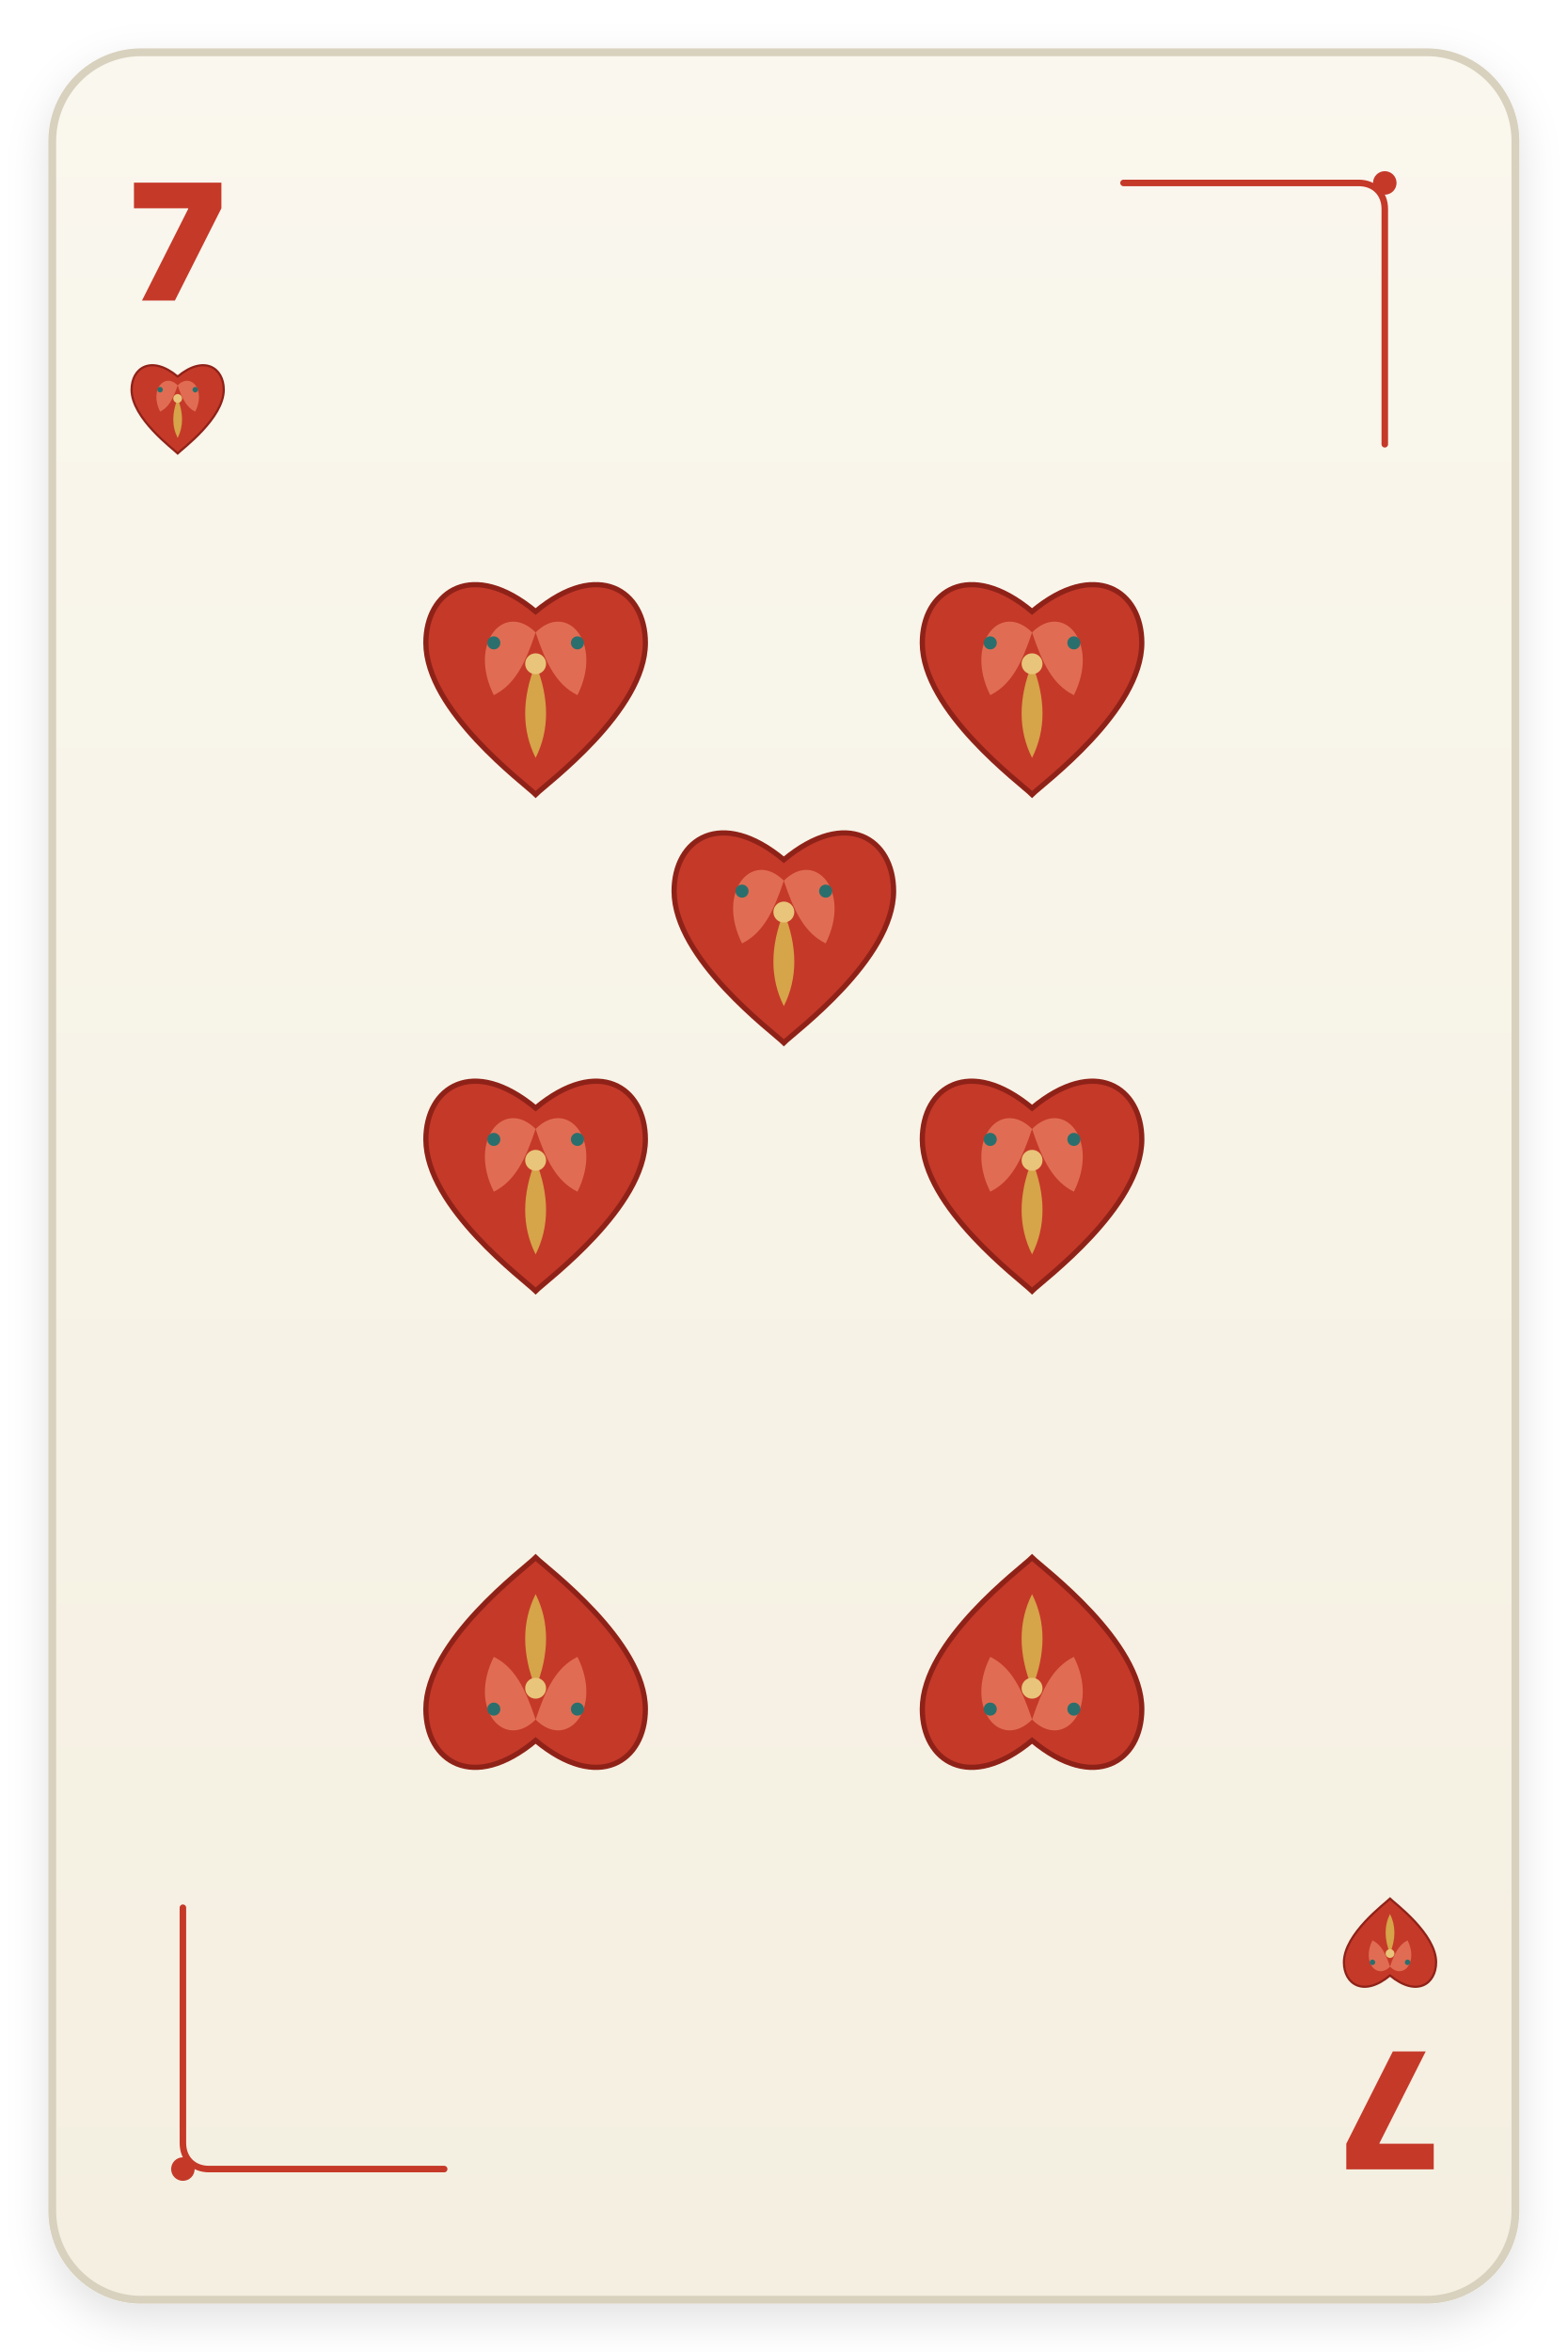
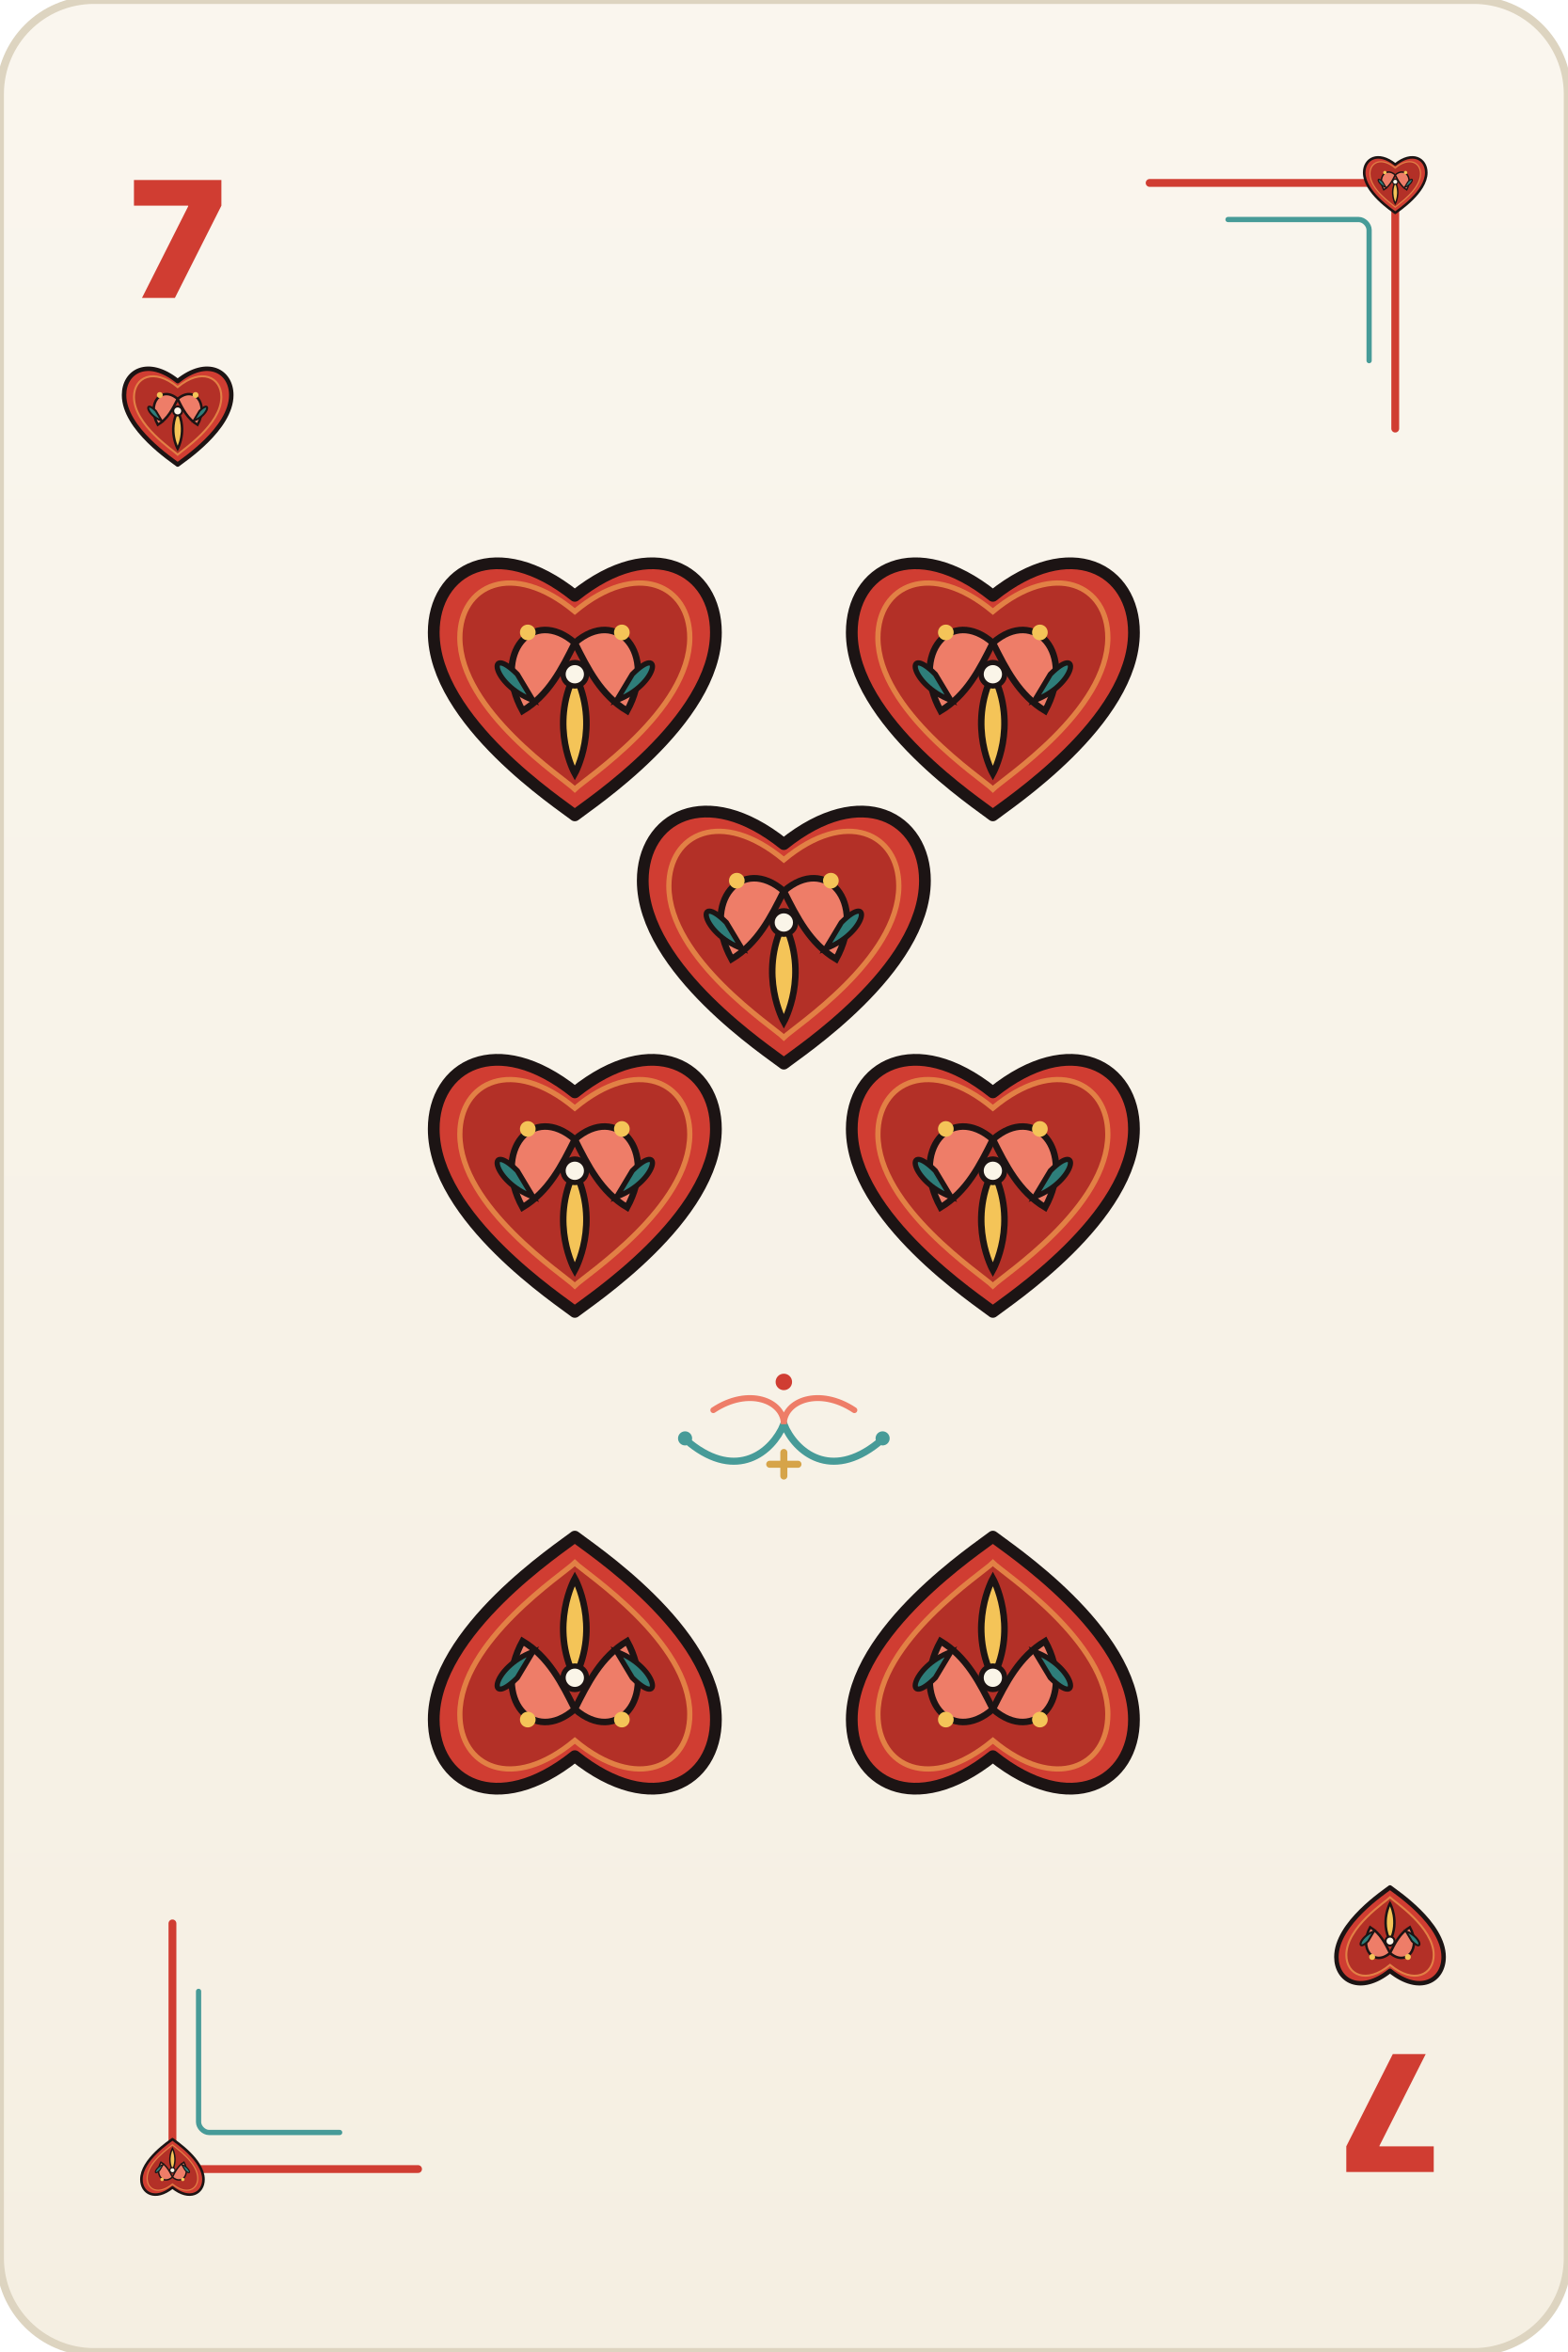
<svg xmlns="http://www.w3.org/2000/svg" width="600" height="900" viewBox="0 0 600 900">
  <defs>
    <linearGradient id="bgGrad" x1="0" y1="0" x2="0" y2="1">
-       <stop offset="0%" stop-color="#FAF7EE" />
-       <stop offset="100%" stop-color="#F4EFE0" />
+       <stop offset="0%" stop-color="#FAF6EE" />
+       <stop offset="100%" stop-color="#F5EFE2" />
    </linearGradient>
-     <filter id="cardShadow" x="-5%" y="-5%" width="110%" height="110%">
-       <feDropShadow dx="0" dy="6" stdDeviation="8" flood-color="#000000" flood-opacity="0.12" />
-     </filter>
  </defs>
-   <rect x="20" y="20" width="560" height="860" rx="34" fill="url(#bgGrad)" stroke="#D8D1BE" stroke-width="3" filter="url(#cardShadow)" />
-   <path d="M 430,70 L 520,70 C 526,70 530,74 530,80 L 530,170" fill="none" stroke="#C53929" stroke-width="2.5" stroke-linecap="round" />
-   <circle cx="530" cy="70" r="4.5" fill="#C53929" />
-   <path d="M 170,830 L 80,830 C 74,830 70,826 70,820 L 70,730" fill="none" stroke="#C53929" stroke-width="2.5" stroke-linecap="round" />
-   <circle cx="70" cy="830" r="4.5" fill="#C53929" />
-   <g transform="translate(68, 60)">
-     <text x="0" y="55" font-family="'system-ui', -apple-system, 'Georgia', serif" font-weight="900" font-size="62" fill="#C53929" text-anchor="middle">7</text>
-     <g transform="translate(0, 95) scale(0.42) ">
-       <path d="M 0,44 C -4,40 -42,12 -42,-14 C -42,-34 -24,-46 0,-26 C 24,-46 42,-34 42,-14 C 42,12 4,40 0,44 Z" fill="#C53929" stroke="#8F2218" stroke-width="2" />
-       <path d="M 0,-18 C -12,-30 -26,-14 -16,6 C -8,2 -4,-6 0,-18 Z" fill="#E06D53" />
-       <path d="M 0,-18 C 12,-30 26,-14 16,6 C 8,2 4,-6 0,-18 Z" fill="#E06D53" />
-       <path d="M 0,-6 Q -8,14 0,30 Q 8,14 0,-6 Z" fill="#D6A449" />
-       <circle cx="0" cy="-6" r="4" fill="#E8C57A" />
-       <circle cx="-16" cy="-14" r="2.5" fill="#2A6F6D" />
-       <circle cx="16" cy="-14" r="2.5" fill="#2A6F6D" />
+   <rect x="0" y="0" width="600" height="900" rx="36" fill="url(#bgGrad)" stroke="#DDD4C0" stroke-width="3" />
+   <path d="M 440,70 L 524,70 C 530,70 534,74 534,80 L 534,164" fill="none" stroke="#D03D32" stroke-width="3" stroke-linecap="round" />
+   <path d="M 470,84 L 520,84 C 522,84 524,86 524,88 L 524,138" fill="none" stroke="#479B98" stroke-width="2" stroke-linecap="round" />
+   <g transform="translate(534, 70) scale(0.22) ">
+     <path d="M 0,52 C -5,48 -54,16 -54,-18 C -54,-42 -30,-56 0,-32 C 30,-56 54,-42 54,-18 C 54,16 5,48 0,52 Z" fill="#D03D32" stroke="#1C1414" stroke-width="4.5" stroke-linejoin="round" />
+     <path d="M 0,42 C -4,38 -44,12 -44,-16 C -44,-36 -24,-46 0,-26 C 24,-46 44,-36 44,-16 C 44,12 4,38 0,42 Z" fill="#96241C" stroke="#F4C458" stroke-width="2" opacity="0.5" />
+     <path d="M 0,-14 C -16,-28 -32,-10 -20,12 C -10,6 -5,-4 0,-14 Z" fill="#EE7D68" stroke="#1C1414" stroke-width="2.5" />
+     <path d="M 0,-14 C 16,-28 32,-10 20,12 C 10,6 5,-4 0,-14 Z" fill="#EE7D68" stroke="#1C1414" stroke-width="2.5" />
+     <path d="M 0,-2 C -10,18 0,36 0,36 C 0,36 10,18 0,-2 Z" fill="#F4C458" stroke="#1C1414" stroke-width="2.5" />
+     <path d="M -22,-2 C -34,-14 -32,2 -16,8 Z" fill="#2E7E7A" stroke="#1C1414" stroke-width="2" />
+     <path d="M 22,-2 C 34,-14 32,2 16,8 Z" fill="#2E7E7A" stroke="#1C1414" stroke-width="2" />
+     <circle cx="0" cy="-2" r="4.5" fill="#FAF5E8" stroke="#1C1414" stroke-width="2" />
+     <circle cx="-18" cy="-18" r="3" fill="#F4C458" />
+     <circle cx="18" cy="-18" r="3" fill="#F4C458" />
+   </g>
+   <path d="M 160,830 L 76,830 C 70,830 66,826 66,820 L 66,736" fill="none" stroke="#D03D32" stroke-width="3" stroke-linecap="round" />
+   <path d="M 130,816 L 80,816 C 78,816 76,814 76,812 L 76,762" fill="none" stroke="#479B98" stroke-width="2" stroke-linecap="round" />
+   <g transform="translate(66, 830) scale(0.22) rotate(180)">
+     <path d="M 0,52 C -5,48 -54,16 -54,-18 C -54,-42 -30,-56 0,-32 C 30,-56 54,-42 54,-18 C 54,16 5,48 0,52 Z" fill="#D03D32" stroke="#1C1414" stroke-width="4.5" stroke-linejoin="round" />
+     <path d="M 0,42 C -4,38 -44,12 -44,-16 C -44,-36 -24,-46 0,-26 C 24,-46 44,-36 44,-16 C 44,12 4,38 0,42 Z" fill="#96241C" stroke="#F4C458" stroke-width="2" opacity="0.5" />
+     <path d="M 0,-14 C -16,-28 -32,-10 -20,12 C -10,6 -5,-4 0,-14 Z" fill="#EE7D68" stroke="#1C1414" stroke-width="2.5" />
+     <path d="M 0,-14 C 16,-28 32,-10 20,12 C 10,6 5,-4 0,-14 Z" fill="#EE7D68" stroke="#1C1414" stroke-width="2.5" />
+     <path d="M 0,-2 C -10,18 0,36 0,36 C 0,36 10,18 0,-2 Z" fill="#F4C458" stroke="#1C1414" stroke-width="2.5" />
+     <path d="M -22,-2 C -34,-14 -32,2 -16,8 Z" fill="#2E7E7A" stroke="#1C1414" stroke-width="2" />
+     <path d="M 22,-2 C 34,-14 32,2 16,8 Z" fill="#2E7E7A" stroke="#1C1414" stroke-width="2" />
+     <circle cx="0" cy="-2" r="4.5" fill="#FAF5E8" stroke="#1C1414" stroke-width="2" />
+     <circle cx="-18" cy="-18" r="3" fill="#F4C458" />
+     <circle cx="18" cy="-18" r="3" fill="#F4C458" />
+   </g>
+   <g transform="translate(68, 62)">
+     <text x="0" y="52" font-family="-apple-system, system-ui, 'Georgia', serif" font-weight="900" font-size="62" fill="#D03D32" text-anchor="middle">7</text>
+     <g transform="translate(0, 96) scale(0.38) ">
+       <path d="M 0,52 C -5,48 -54,16 -54,-18 C -54,-42 -30,-56 0,-32 C 30,-56 54,-42 54,-18 C 54,16 5,48 0,52 Z" fill="#D03D32" stroke="#1C1414" stroke-width="4.5" stroke-linejoin="round" />
+       <path d="M 0,42 C -4,38 -44,12 -44,-16 C -44,-36 -24,-46 0,-26 C 24,-46 44,-36 44,-16 C 44,12 4,38 0,42 Z" fill="#96241C" stroke="#F4C458" stroke-width="2" opacity="0.5" />
+       <path d="M 0,-14 C -16,-28 -32,-10 -20,12 C -10,6 -5,-4 0,-14 Z" fill="#EE7D68" stroke="#1C1414" stroke-width="2.5" />
+       <path d="M 0,-14 C 16,-28 32,-10 20,12 C 10,6 5,-4 0,-14 Z" fill="#EE7D68" stroke="#1C1414" stroke-width="2.5" />
+       <path d="M 0,-2 C -10,18 0,36 0,36 C 0,36 10,18 0,-2 Z" fill="#F4C458" stroke="#1C1414" stroke-width="2.5" />
+       <path d="M -22,-2 C -34,-14 -32,2 -16,8 Z" fill="#2E7E7A" stroke="#1C1414" stroke-width="2" />
+       <path d="M 22,-2 C 34,-14 32,2 16,8 Z" fill="#2E7E7A" stroke="#1C1414" stroke-width="2" />
+       <circle cx="0" cy="-2" r="4.5" fill="#FAF5E8" stroke="#1C1414" stroke-width="2" />
+       <circle cx="-18" cy="-18" r="3" fill="#F4C458" />
+       <circle cx="18" cy="-18" r="3" fill="#F4C458" />
    </g>
  </g>
-   <g transform="translate(532, 840) rotate(180)">
-     <text x="0" y="55" font-family="'system-ui', -apple-system, 'Georgia', serif" font-weight="900" font-size="62" fill="#C53929" text-anchor="middle">7</text>
-     <g transform="translate(0, 95) scale(0.42) ">
-       <path d="M 0,44 C -4,40 -42,12 -42,-14 C -42,-34 -24,-46 0,-26 C 24,-46 42,-34 42,-14 C 42,12 4,40 0,44 Z" fill="#C53929" stroke="#8F2218" stroke-width="2" />
-       <path d="M 0,-18 C -12,-30 -26,-14 -16,6 C -8,2 -4,-6 0,-18 Z" fill="#E06D53" />
-       <path d="M 0,-18 C 12,-30 26,-14 16,6 C 8,2 4,-6 0,-18 Z" fill="#E06D53" />
-       <path d="M 0,-6 Q -8,14 0,30 Q 8,14 0,-6 Z" fill="#D6A449" />
-       <circle cx="0" cy="-6" r="4" fill="#E8C57A" />
-       <circle cx="-16" cy="-14" r="2.5" fill="#2A6F6D" />
-       <circle cx="16" cy="-14" r="2.5" fill="#2A6F6D" />
+   <g transform="translate(532, 838) rotate(180)">
+     <text x="0" y="52" font-family="-apple-system, system-ui, 'Georgia', serif" font-weight="900" font-size="62" fill="#D03D32" text-anchor="middle">7</text>
+     <g transform="translate(0, 96) scale(0.38) ">
+       <path d="M 0,52 C -5,48 -54,16 -54,-18 C -54,-42 -30,-56 0,-32 C 30,-56 54,-42 54,-18 C 54,16 5,48 0,52 Z" fill="#D03D32" stroke="#1C1414" stroke-width="4.5" stroke-linejoin="round" />
+       <path d="M 0,42 C -4,38 -44,12 -44,-16 C -44,-36 -24,-46 0,-26 C 24,-46 44,-36 44,-16 C 44,12 4,38 0,42 Z" fill="#96241C" stroke="#F4C458" stroke-width="2" opacity="0.5" />
+       <path d="M 0,-14 C -16,-28 -32,-10 -20,12 C -10,6 -5,-4 0,-14 Z" fill="#EE7D68" stroke="#1C1414" stroke-width="2.5" />
+       <path d="M 0,-14 C 16,-28 32,-10 20,12 C 10,6 5,-4 0,-14 Z" fill="#EE7D68" stroke="#1C1414" stroke-width="2.5" />
+       <path d="M 0,-2 C -10,18 0,36 0,36 C 0,36 10,18 0,-2 Z" fill="#F4C458" stroke="#1C1414" stroke-width="2.5" />
+       <path d="M -22,-2 C -34,-14 -32,2 -16,8 Z" fill="#2E7E7A" stroke="#1C1414" stroke-width="2" />
+       <path d="M 22,-2 C 34,-14 32,2 16,8 Z" fill="#2E7E7A" stroke="#1C1414" stroke-width="2" />
+       <circle cx="0" cy="-2" r="4.5" fill="#FAF5E8" stroke="#1C1414" stroke-width="2" />
+       <circle cx="-18" cy="-18" r="3" fill="#F4C458" />
+       <circle cx="18" cy="-18" r="3" fill="#F4C458" />
    </g>
  </g>
-   <g transform="translate(205, 260) scale(1) ">
-     <path d="M 0,44 C -4,40 -42,12 -42,-14 C -42,-34 -24,-46 0,-26 C 24,-46 42,-34 42,-14 C 42,12 4,40 0,44 Z" fill="#C53929" stroke="#8F2218" stroke-width="2" />
-     <path d="M 0,-18 C -12,-30 -26,-14 -16,6 C -8,2 -4,-6 0,-18 Z" fill="#E06D53" />
-     <path d="M 0,-18 C 12,-30 26,-14 16,6 C 8,2 4,-6 0,-18 Z" fill="#E06D53" />
-     <path d="M 0,-6 Q -8,14 0,30 Q 8,14 0,-6 Z" fill="#D6A449" />
-     <circle cx="0" cy="-6" r="4" fill="#E8C57A" />
-     <circle cx="-16" cy="-14" r="2.5" fill="#2A6F6D" />
-     <circle cx="16" cy="-14" r="2.5" fill="#2A6F6D" />
+   <g transform="translate(220, 260) scale(1) ">
+     <path d="M 0,52 C -5,48 -54,16 -54,-18 C -54,-42 -30,-56 0,-32 C 30,-56 54,-42 54,-18 C 54,16 5,48 0,52 Z" fill="#D03D32" stroke="#1C1414" stroke-width="4.5" stroke-linejoin="round" />
+     <path d="M 0,42 C -4,38 -44,12 -44,-16 C -44,-36 -24,-46 0,-26 C 24,-46 44,-36 44,-16 C 44,12 4,38 0,42 Z" fill="#96241C" stroke="#F4C458" stroke-width="2" opacity="0.5" />
+     <path d="M 0,-14 C -16,-28 -32,-10 -20,12 C -10,6 -5,-4 0,-14 Z" fill="#EE7D68" stroke="#1C1414" stroke-width="2.5" />
+     <path d="M 0,-14 C 16,-28 32,-10 20,12 C 10,6 5,-4 0,-14 Z" fill="#EE7D68" stroke="#1C1414" stroke-width="2.5" />
+     <path d="M 0,-2 C -10,18 0,36 0,36 C 0,36 10,18 0,-2 Z" fill="#F4C458" stroke="#1C1414" stroke-width="2.5" />
+     <path d="M -22,-2 C -34,-14 -32,2 -16,8 Z" fill="#2E7E7A" stroke="#1C1414" stroke-width="2" />
+     <path d="M 22,-2 C 34,-14 32,2 16,8 Z" fill="#2E7E7A" stroke="#1C1414" stroke-width="2" />
+     <circle cx="0" cy="-2" r="4.5" fill="#FAF5E8" stroke="#1C1414" stroke-width="2" />
+     <circle cx="-18" cy="-18" r="3" fill="#F4C458" />
+     <circle cx="18" cy="-18" r="3" fill="#F4C458" />
  </g>
-   <g transform="translate(395, 260) scale(1) ">
-     <path d="M 0,44 C -4,40 -42,12 -42,-14 C -42,-34 -24,-46 0,-26 C 24,-46 42,-34 42,-14 C 42,12 4,40 0,44 Z" fill="#C53929" stroke="#8F2218" stroke-width="2" />
-     <path d="M 0,-18 C -12,-30 -26,-14 -16,6 C -8,2 -4,-6 0,-18 Z" fill="#E06D53" />
-     <path d="M 0,-18 C 12,-30 26,-14 16,6 C 8,2 4,-6 0,-18 Z" fill="#E06D53" />
-     <path d="M 0,-6 Q -8,14 0,30 Q 8,14 0,-6 Z" fill="#D6A449" />
-     <circle cx="0" cy="-6" r="4" fill="#E8C57A" />
-     <circle cx="-16" cy="-14" r="2.5" fill="#2A6F6D" />
-     <circle cx="16" cy="-14" r="2.5" fill="#2A6F6D" />
+   <g transform="translate(380, 260) scale(1) ">
+     <path d="M 0,52 C -5,48 -54,16 -54,-18 C -54,-42 -30,-56 0,-32 C 30,-56 54,-42 54,-18 C 54,16 5,48 0,52 Z" fill="#D03D32" stroke="#1C1414" stroke-width="4.5" stroke-linejoin="round" />
+     <path d="M 0,42 C -4,38 -44,12 -44,-16 C -44,-36 -24,-46 0,-26 C 24,-46 44,-36 44,-16 C 44,12 4,38 0,42 Z" fill="#96241C" stroke="#F4C458" stroke-width="2" opacity="0.5" />
+     <path d="M 0,-14 C -16,-28 -32,-10 -20,12 C -10,6 -5,-4 0,-14 Z" fill="#EE7D68" stroke="#1C1414" stroke-width="2.5" />
+     <path d="M 0,-14 C 16,-28 32,-10 20,12 C 10,6 5,-4 0,-14 Z" fill="#EE7D68" stroke="#1C1414" stroke-width="2.5" />
+     <path d="M 0,-2 C -10,18 0,36 0,36 C 0,36 10,18 0,-2 Z" fill="#F4C458" stroke="#1C1414" stroke-width="2.5" />
+     <path d="M -22,-2 C -34,-14 -32,2 -16,8 Z" fill="#2E7E7A" stroke="#1C1414" stroke-width="2" />
+     <path d="M 22,-2 C 34,-14 32,2 16,8 Z" fill="#2E7E7A" stroke="#1C1414" stroke-width="2" />
+     <circle cx="0" cy="-2" r="4.5" fill="#FAF5E8" stroke="#1C1414" stroke-width="2" />
+     <circle cx="-18" cy="-18" r="3" fill="#F4C458" />
+     <circle cx="18" cy="-18" r="3" fill="#F4C458" />
  </g>
  <g transform="translate(300, 355) scale(1) ">
-     <path d="M 0,44 C -4,40 -42,12 -42,-14 C -42,-34 -24,-46 0,-26 C 24,-46 42,-34 42,-14 C 42,12 4,40 0,44 Z" fill="#C53929" stroke="#8F2218" stroke-width="2" />
-     <path d="M 0,-18 C -12,-30 -26,-14 -16,6 C -8,2 -4,-6 0,-18 Z" fill="#E06D53" />
-     <path d="M 0,-18 C 12,-30 26,-14 16,6 C 8,2 4,-6 0,-18 Z" fill="#E06D53" />
-     <path d="M 0,-6 Q -8,14 0,30 Q 8,14 0,-6 Z" fill="#D6A449" />
-     <circle cx="0" cy="-6" r="4" fill="#E8C57A" />
-     <circle cx="-16" cy="-14" r="2.5" fill="#2A6F6D" />
-     <circle cx="16" cy="-14" r="2.5" fill="#2A6F6D" />
+     <path d="M 0,52 C -5,48 -54,16 -54,-18 C -54,-42 -30,-56 0,-32 C 30,-56 54,-42 54,-18 C 54,16 5,48 0,52 Z" fill="#D03D32" stroke="#1C1414" stroke-width="4.5" stroke-linejoin="round" />
+     <path d="M 0,42 C -4,38 -44,12 -44,-16 C -44,-36 -24,-46 0,-26 C 24,-46 44,-36 44,-16 C 44,12 4,38 0,42 Z" fill="#96241C" stroke="#F4C458" stroke-width="2" opacity="0.5" />
+     <path d="M 0,-14 C -16,-28 -32,-10 -20,12 C -10,6 -5,-4 0,-14 Z" fill="#EE7D68" stroke="#1C1414" stroke-width="2.5" />
+     <path d="M 0,-14 C 16,-28 32,-10 20,12 C 10,6 5,-4 0,-14 Z" fill="#EE7D68" stroke="#1C1414" stroke-width="2.5" />
+     <path d="M 0,-2 C -10,18 0,36 0,36 C 0,36 10,18 0,-2 Z" fill="#F4C458" stroke="#1C1414" stroke-width="2.5" />
+     <path d="M -22,-2 C -34,-14 -32,2 -16,8 Z" fill="#2E7E7A" stroke="#1C1414" stroke-width="2" />
+     <path d="M 22,-2 C 34,-14 32,2 16,8 Z" fill="#2E7E7A" stroke="#1C1414" stroke-width="2" />
+     <circle cx="0" cy="-2" r="4.5" fill="#FAF5E8" stroke="#1C1414" stroke-width="2" />
+     <circle cx="-18" cy="-18" r="3" fill="#F4C458" />
+     <circle cx="18" cy="-18" r="3" fill="#F4C458" />
  </g>
-   <g transform="translate(205, 450) scale(1) ">
-     <path d="M 0,44 C -4,40 -42,12 -42,-14 C -42,-34 -24,-46 0,-26 C 24,-46 42,-34 42,-14 C 42,12 4,40 0,44 Z" fill="#C53929" stroke="#8F2218" stroke-width="2" />
-     <path d="M 0,-18 C -12,-30 -26,-14 -16,6 C -8,2 -4,-6 0,-18 Z" fill="#E06D53" />
-     <path d="M 0,-18 C 12,-30 26,-14 16,6 C 8,2 4,-6 0,-18 Z" fill="#E06D53" />
-     <path d="M 0,-6 Q -8,14 0,30 Q 8,14 0,-6 Z" fill="#D6A449" />
-     <circle cx="0" cy="-6" r="4" fill="#E8C57A" />
-     <circle cx="-16" cy="-14" r="2.5" fill="#2A6F6D" />
-     <circle cx="16" cy="-14" r="2.5" fill="#2A6F6D" />
+   <g transform="translate(220, 450) scale(1) ">
+     <path d="M 0,52 C -5,48 -54,16 -54,-18 C -54,-42 -30,-56 0,-32 C 30,-56 54,-42 54,-18 C 54,16 5,48 0,52 Z" fill="#D03D32" stroke="#1C1414" stroke-width="4.5" stroke-linejoin="round" />
+     <path d="M 0,42 C -4,38 -44,12 -44,-16 C -44,-36 -24,-46 0,-26 C 24,-46 44,-36 44,-16 C 44,12 4,38 0,42 Z" fill="#96241C" stroke="#F4C458" stroke-width="2" opacity="0.5" />
+     <path d="M 0,-14 C -16,-28 -32,-10 -20,12 C -10,6 -5,-4 0,-14 Z" fill="#EE7D68" stroke="#1C1414" stroke-width="2.5" />
+     <path d="M 0,-14 C 16,-28 32,-10 20,12 C 10,6 5,-4 0,-14 Z" fill="#EE7D68" stroke="#1C1414" stroke-width="2.5" />
+     <path d="M 0,-2 C -10,18 0,36 0,36 C 0,36 10,18 0,-2 Z" fill="#F4C458" stroke="#1C1414" stroke-width="2.5" />
+     <path d="M -22,-2 C -34,-14 -32,2 -16,8 Z" fill="#2E7E7A" stroke="#1C1414" stroke-width="2" />
+     <path d="M 22,-2 C 34,-14 32,2 16,8 Z" fill="#2E7E7A" stroke="#1C1414" stroke-width="2" />
+     <circle cx="0" cy="-2" r="4.5" fill="#FAF5E8" stroke="#1C1414" stroke-width="2" />
+     <circle cx="-18" cy="-18" r="3" fill="#F4C458" />
+     <circle cx="18" cy="-18" r="3" fill="#F4C458" />
  </g>
-   <g transform="translate(395, 450) scale(1) ">
-     <path d="M 0,44 C -4,40 -42,12 -42,-14 C -42,-34 -24,-46 0,-26 C 24,-46 42,-34 42,-14 C 42,12 4,40 0,44 Z" fill="#C53929" stroke="#8F2218" stroke-width="2" />
-     <path d="M 0,-18 C -12,-30 -26,-14 -16,6 C -8,2 -4,-6 0,-18 Z" fill="#E06D53" />
-     <path d="M 0,-18 C 12,-30 26,-14 16,6 C 8,2 4,-6 0,-18 Z" fill="#E06D53" />
-     <path d="M 0,-6 Q -8,14 0,30 Q 8,14 0,-6 Z" fill="#D6A449" />
-     <circle cx="0" cy="-6" r="4" fill="#E8C57A" />
-     <circle cx="-16" cy="-14" r="2.5" fill="#2A6F6D" />
-     <circle cx="16" cy="-14" r="2.5" fill="#2A6F6D" />
+   <g transform="translate(380, 450) scale(1) ">
+     <path d="M 0,52 C -5,48 -54,16 -54,-18 C -54,-42 -30,-56 0,-32 C 30,-56 54,-42 54,-18 C 54,16 5,48 0,52 Z" fill="#D03D32" stroke="#1C1414" stroke-width="4.5" stroke-linejoin="round" />
+     <path d="M 0,42 C -4,38 -44,12 -44,-16 C -44,-36 -24,-46 0,-26 C 24,-46 44,-36 44,-16 C 44,12 4,38 0,42 Z" fill="#96241C" stroke="#F4C458" stroke-width="2" opacity="0.5" />
+     <path d="M 0,-14 C -16,-28 -32,-10 -20,12 C -10,6 -5,-4 0,-14 Z" fill="#EE7D68" stroke="#1C1414" stroke-width="2.5" />
+     <path d="M 0,-14 C 16,-28 32,-10 20,12 C 10,6 5,-4 0,-14 Z" fill="#EE7D68" stroke="#1C1414" stroke-width="2.5" />
+     <path d="M 0,-2 C -10,18 0,36 0,36 C 0,36 10,18 0,-2 Z" fill="#F4C458" stroke="#1C1414" stroke-width="2.5" />
+     <path d="M -22,-2 C -34,-14 -32,2 -16,8 Z" fill="#2E7E7A" stroke="#1C1414" stroke-width="2" />
+     <path d="M 22,-2 C 34,-14 32,2 16,8 Z" fill="#2E7E7A" stroke="#1C1414" stroke-width="2" />
+     <circle cx="0" cy="-2" r="4.5" fill="#FAF5E8" stroke="#1C1414" stroke-width="2" />
+     <circle cx="-18" cy="-18" r="3" fill="#F4C458" />
+     <circle cx="18" cy="-18" r="3" fill="#F4C458" />
  </g>
-   <g transform="translate(205, 640) scale(1) rotate(180)">
-     <path d="M 0,44 C -4,40 -42,12 -42,-14 C -42,-34 -24,-46 0,-26 C 24,-46 42,-34 42,-14 C 42,12 4,40 0,44 Z" fill="#C53929" stroke="#8F2218" stroke-width="2" />
-     <path d="M 0,-18 C -12,-30 -26,-14 -16,6 C -8,2 -4,-6 0,-18 Z" fill="#E06D53" />
-     <path d="M 0,-18 C 12,-30 26,-14 16,6 C 8,2 4,-6 0,-18 Z" fill="#E06D53" />
-     <path d="M 0,-6 Q -8,14 0,30 Q 8,14 0,-6 Z" fill="#D6A449" />
-     <circle cx="0" cy="-6" r="4" fill="#E8C57A" />
-     <circle cx="-16" cy="-14" r="2.5" fill="#2A6F6D" />
-     <circle cx="16" cy="-14" r="2.5" fill="#2A6F6D" />
+   <g transform="translate(220, 640) scale(1) rotate(180)">
+     <path d="M 0,52 C -5,48 -54,16 -54,-18 C -54,-42 -30,-56 0,-32 C 30,-56 54,-42 54,-18 C 54,16 5,48 0,52 Z" fill="#D03D32" stroke="#1C1414" stroke-width="4.5" stroke-linejoin="round" />
+     <path d="M 0,42 C -4,38 -44,12 -44,-16 C -44,-36 -24,-46 0,-26 C 24,-46 44,-36 44,-16 C 44,12 4,38 0,42 Z" fill="#96241C" stroke="#F4C458" stroke-width="2" opacity="0.5" />
+     <path d="M 0,-14 C -16,-28 -32,-10 -20,12 C -10,6 -5,-4 0,-14 Z" fill="#EE7D68" stroke="#1C1414" stroke-width="2.5" />
+     <path d="M 0,-14 C 16,-28 32,-10 20,12 C 10,6 5,-4 0,-14 Z" fill="#EE7D68" stroke="#1C1414" stroke-width="2.5" />
+     <path d="M 0,-2 C -10,18 0,36 0,36 C 0,36 10,18 0,-2 Z" fill="#F4C458" stroke="#1C1414" stroke-width="2.5" />
+     <path d="M -22,-2 C -34,-14 -32,2 -16,8 Z" fill="#2E7E7A" stroke="#1C1414" stroke-width="2" />
+     <path d="M 22,-2 C 34,-14 32,2 16,8 Z" fill="#2E7E7A" stroke="#1C1414" stroke-width="2" />
+     <circle cx="0" cy="-2" r="4.5" fill="#FAF5E8" stroke="#1C1414" stroke-width="2" />
+     <circle cx="-18" cy="-18" r="3" fill="#F4C458" />
+     <circle cx="18" cy="-18" r="3" fill="#F4C458" />
  </g>
-   <g transform="translate(395, 640) scale(1) rotate(180)">
-     <path d="M 0,44 C -4,40 -42,12 -42,-14 C -42,-34 -24,-46 0,-26 C 24,-46 42,-34 42,-14 C 42,12 4,40 0,44 Z" fill="#C53929" stroke="#8F2218" stroke-width="2" />
-     <path d="M 0,-18 C -12,-30 -26,-14 -16,6 C -8,2 -4,-6 0,-18 Z" fill="#E06D53" />
-     <path d="M 0,-18 C 12,-30 26,-14 16,6 C 8,2 4,-6 0,-18 Z" fill="#E06D53" />
-     <path d="M 0,-6 Q -8,14 0,30 Q 8,14 0,-6 Z" fill="#D6A449" />
-     <circle cx="0" cy="-6" r="4" fill="#E8C57A" />
-     <circle cx="-16" cy="-14" r="2.5" fill="#2A6F6D" />
-     <circle cx="16" cy="-14" r="2.5" fill="#2A6F6D" />
+   <g transform="translate(380, 640) scale(1) rotate(180)">
+     <path d="M 0,52 C -5,48 -54,16 -54,-18 C -54,-42 -30,-56 0,-32 C 30,-56 54,-42 54,-18 C 54,16 5,48 0,52 Z" fill="#D03D32" stroke="#1C1414" stroke-width="4.5" stroke-linejoin="round" />
+     <path d="M 0,42 C -4,38 -44,12 -44,-16 C -44,-36 -24,-46 0,-26 C 24,-46 44,-36 44,-16 C 44,12 4,38 0,42 Z" fill="#96241C" stroke="#F4C458" stroke-width="2" opacity="0.5" />
+     <path d="M 0,-14 C -16,-28 -32,-10 -20,12 C -10,6 -5,-4 0,-14 Z" fill="#EE7D68" stroke="#1C1414" stroke-width="2.5" />
+     <path d="M 0,-14 C 16,-28 32,-10 20,12 C 10,6 5,-4 0,-14 Z" fill="#EE7D68" stroke="#1C1414" stroke-width="2.5" />
+     <path d="M 0,-2 C -10,18 0,36 0,36 C 0,36 10,18 0,-2 Z" fill="#F4C458" stroke="#1C1414" stroke-width="2.5" />
+     <path d="M -22,-2 C -34,-14 -32,2 -16,8 Z" fill="#2E7E7A" stroke="#1C1414" stroke-width="2" />
+     <path d="M 22,-2 C 34,-14 32,2 16,8 Z" fill="#2E7E7A" stroke="#1C1414" stroke-width="2" />
+     <circle cx="0" cy="-2" r="4.5" fill="#FAF5E8" stroke="#1C1414" stroke-width="2" />
+     <circle cx="-18" cy="-18" r="3" fill="#F4C458" />
+     <circle cx="18" cy="-18" r="3" fill="#F4C458" />
+   </g>
+   <g transform="translate(300, 545) scale(0.9) rotate(180)">
+     <path d="M -40,-8 C -20,-24 -5,-12 0,0 C 5,-12 20,-24 40,-8" fill="none" stroke="#479B98" stroke-width="3" stroke-linecap="round" />
+     <path d="M -30,6 C -15,16 0,10 0,0 C 0,10 15,16 30,6" fill="none" stroke="#EE7D68" stroke-width="2.5" stroke-linecap="round" />
+     <path d="M 0,-12 L 0,-22 M -6,-17 L 6,-17" stroke="#D6A449" stroke-width="3" stroke-linecap="round" />
+     <circle cx="-42" cy="-6" r="3" fill="#479B98" />
+     <circle cx="42" cy="-6" r="3" fill="#479B98" />
+     <circle cx="0" cy="18" r="3.5" fill="#D03D32" />
  </g>
</svg>
